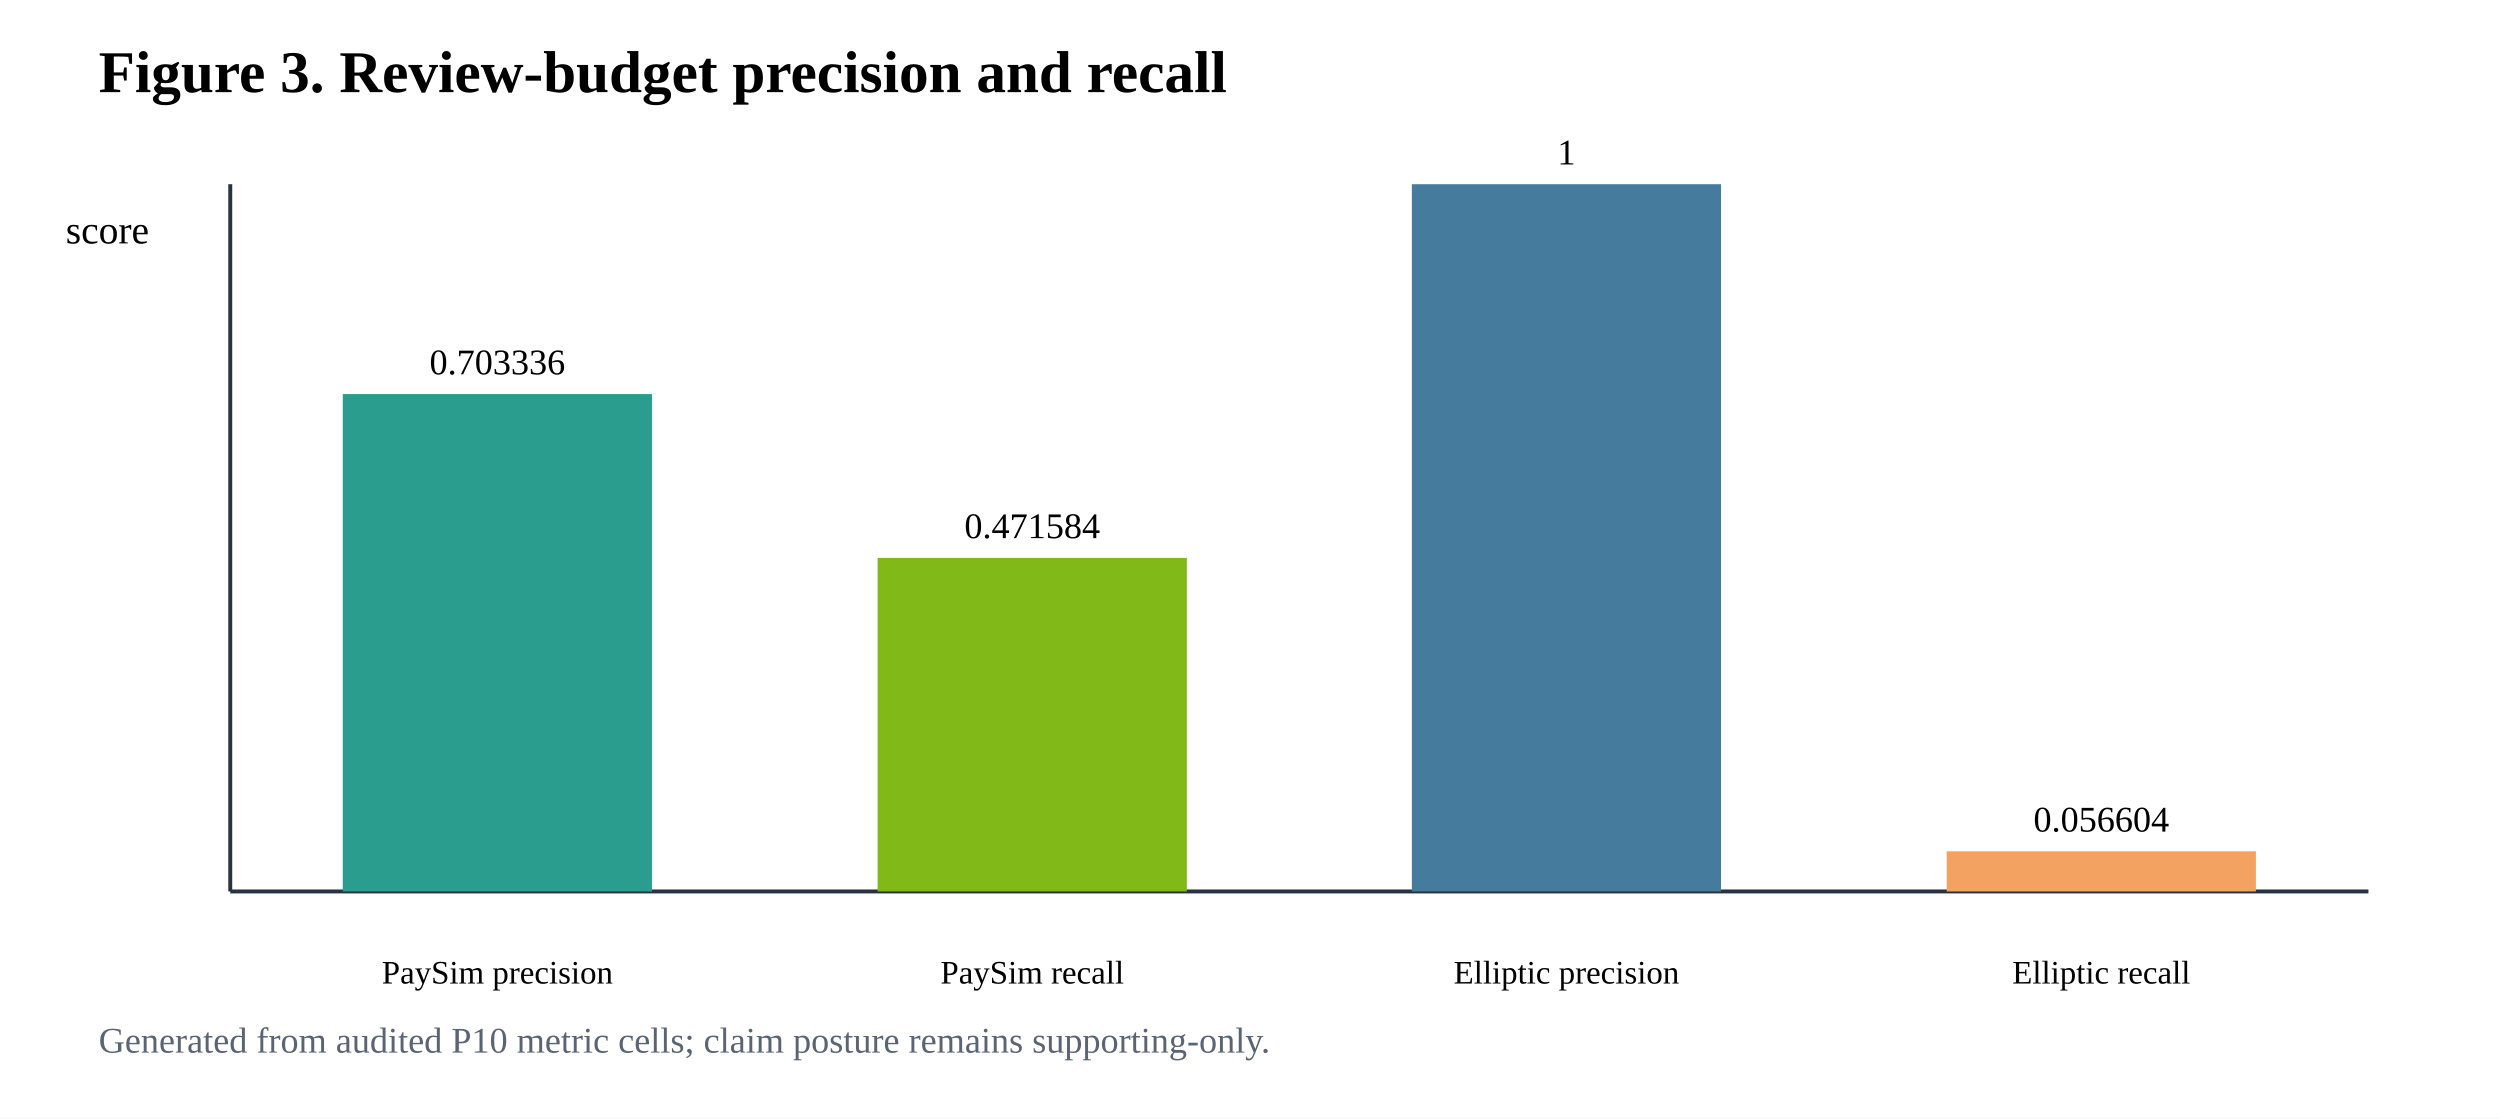
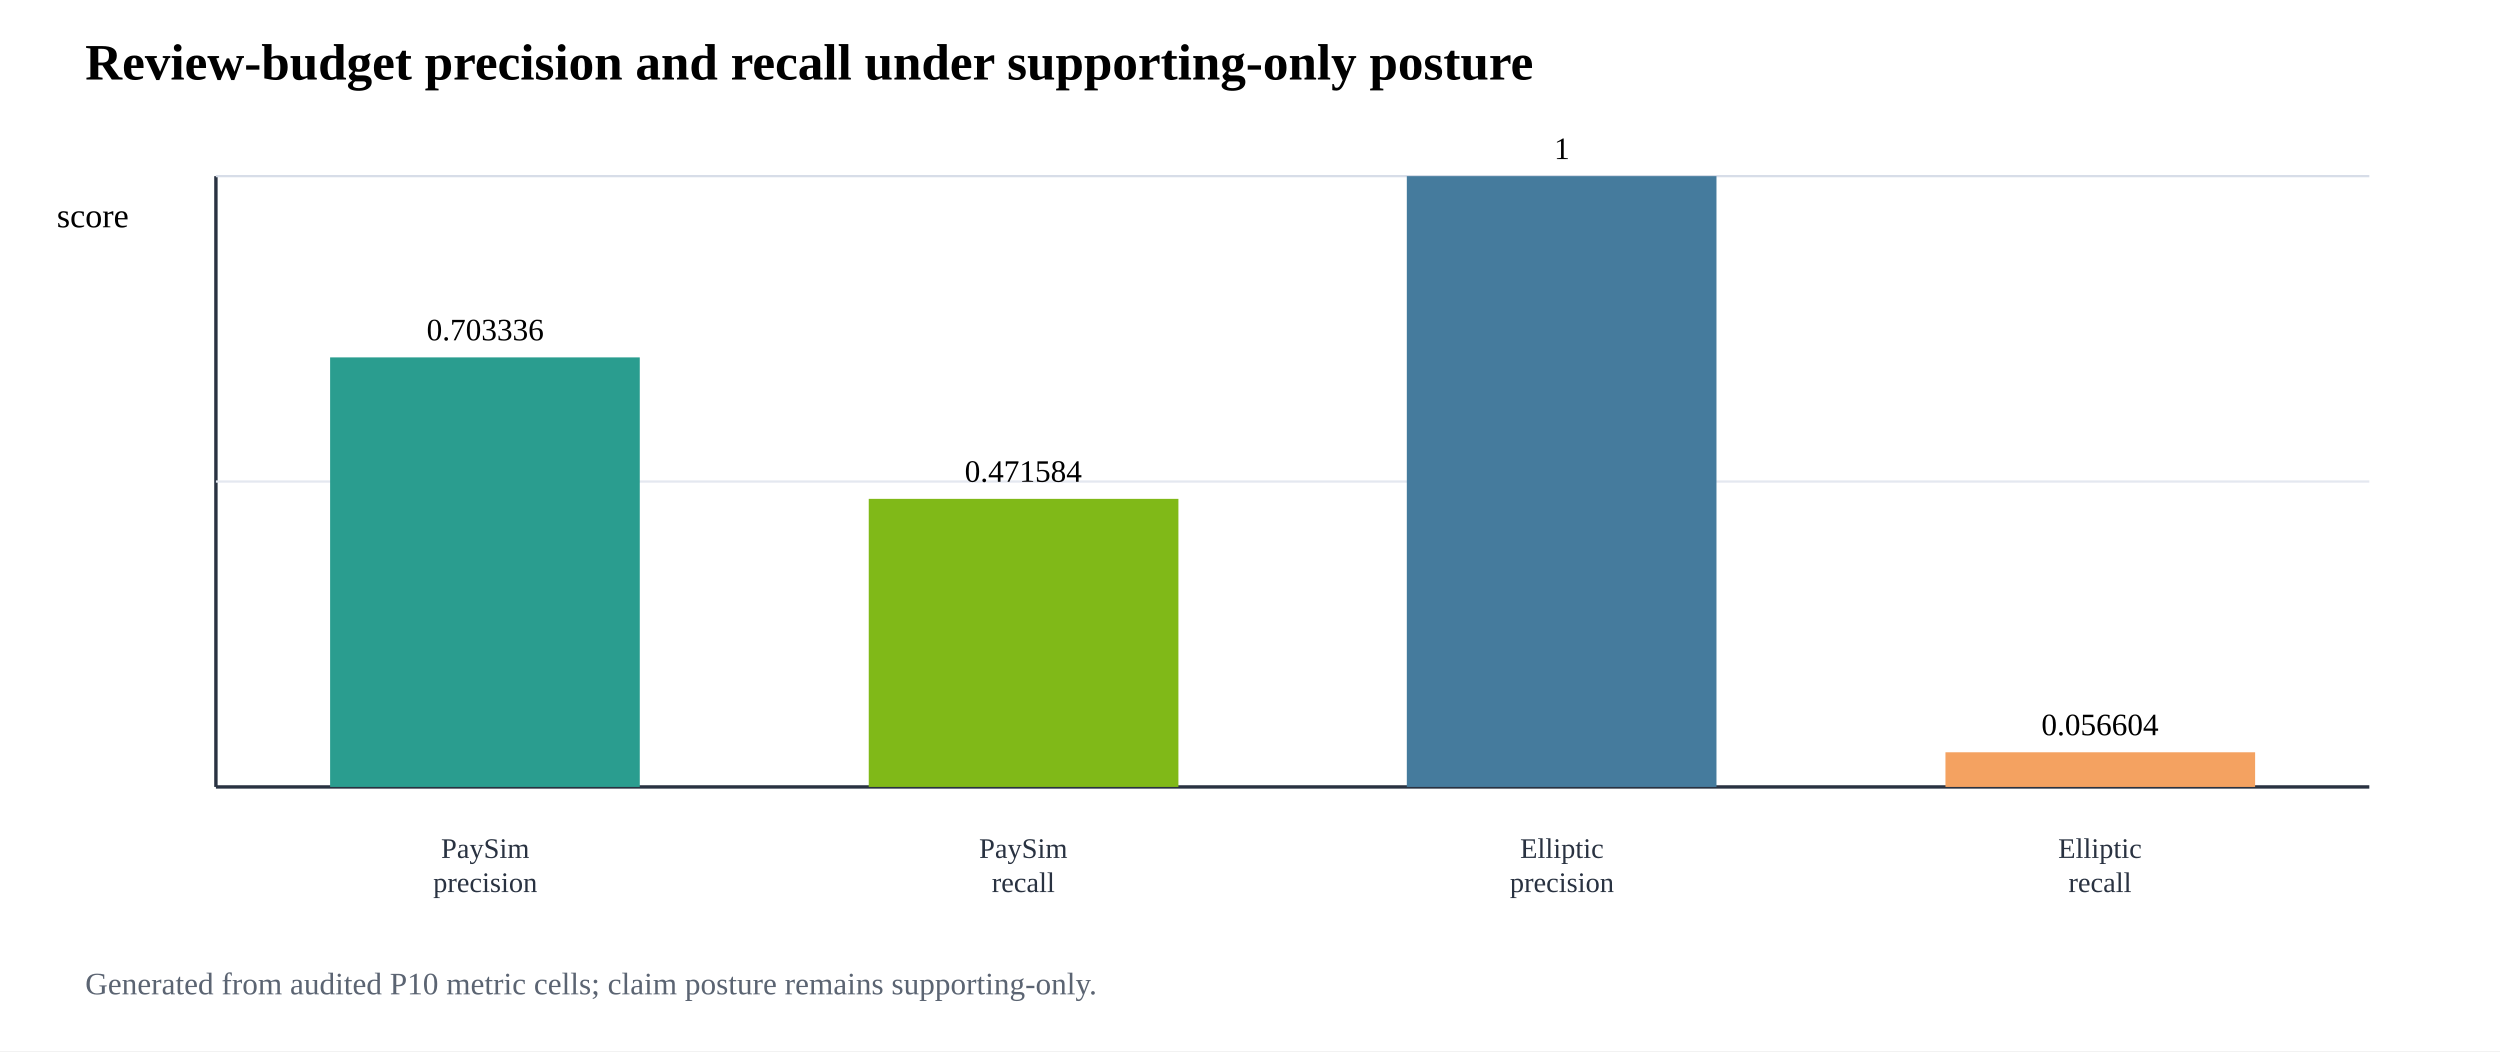
- <svg xmlns="http://www.w3.org/2000/svg" width="760" height="340" viewBox="0 0 760 340" role="img">
+ <svg xmlns="http://www.w3.org/2000/svg" width="880" height="370" viewBox="0 0 880 370" role="img">
  <rect width="100%" height="100%" fill="#ffffff" />
-   <text x="30" y="28" font-size="18" font-weight="700">Figure 3. Review-budget precision and recall</text>
-   <line x1="70" y1="271" x2="720" y2="271" stroke="#293241" stroke-width="1.2" />
-   <line x1="70" y1="56" x2="70" y2="271" stroke="#293241" stroke-width="1.2" />
-   <text x="20" y="74" font-size="12">score</text>
-   <rect x="104.2" y="119.8" width="94" height="151.2" fill="#2a9d8f" />
-   <text x="151.2" y="113.8" text-anchor="middle" font-size="11">0.703336</text>
-   <text x="151.2" y="299" text-anchor="middle" font-size="10">PaySim precision</text>
-   <rect x="266.8" y="169.6" width="94" height="101.4" fill="#80b918" />
-   <text x="313.8" y="163.6" text-anchor="middle" font-size="11">0.471584</text>
-   <text x="313.8" y="299" text-anchor="middle" font-size="10">PaySim recall</text>
-   <rect x="429.2" y="56.0" width="94" height="215.0" fill="#457b9d" />
-   <text x="476.2" y="50.0" text-anchor="middle" font-size="11">1</text>
-   <text x="476.2" y="299" text-anchor="middle" font-size="10">Elliptic precision</text>
-   <rect x="591.8" y="258.8" width="94" height="12.2" fill="#f4a261" />
-   <text x="638.8" y="252.8" text-anchor="middle" font-size="11">0.056604</text>
-   <text x="638.8" y="299" text-anchor="middle" font-size="10">Elliptic recall</text>
-   <text x="30" y="320" font-size="11" fill="#5b6472">Generated from audited P10 metric cells; claim posture remains supporting-only.</text>
+   <text x="30" y="28" font-size="18" font-weight="700">Review-budget precision and recall under supporting-only posture</text>
+   <line x1="76" y1="277" x2="834" y2="277" stroke="#293241" stroke-width="1.2" />
+   <line x1="76" y1="62" x2="76" y2="277" stroke="#293241" stroke-width="1.2" />
+   <text x="20" y="80" font-size="12">score</text>
+   <line x1="76" y1="62" x2="834" y2="62" stroke="#d7dde8" stroke-width="0.8" />
+   <line x1="76" y1="169.5" x2="834" y2="169.5" stroke="#e4e8f0" stroke-width="0.8" />
+   <rect x="116.2" y="125.8" width="109" height="151.2" fill="#2a9d8f" />
+   <text x="170.8" y="119.8" text-anchor="middle" font-size="11">0.703336</text>
+   <text x="170.8" y="302.0" text-anchor="middle" font-size="10" fill="#293241">PaySim</text>
+   <text x="170.8" y="314.0" text-anchor="middle" font-size="10" fill="#293241">precision</text>
+   <rect x="305.8" y="175.6" width="109" height="101.4" fill="#80b918" />
+   <text x="360.2" y="169.6" text-anchor="middle" font-size="11">0.471584</text>
+   <text x="360.2" y="302.0" text-anchor="middle" font-size="10" fill="#293241">PaySim</text>
+   <text x="360.2" y="314.0" text-anchor="middle" font-size="10" fill="#293241">recall</text>
+   <rect x="495.2" y="62.0" width="109" height="215.0" fill="#457b9d" />
+   <text x="549.8" y="56.0" text-anchor="middle" font-size="11">1</text>
+   <text x="549.8" y="302.0" text-anchor="middle" font-size="10" fill="#293241">Elliptic</text>
+   <text x="549.8" y="314.0" text-anchor="middle" font-size="10" fill="#293241">precision</text>
+   <rect x="684.8" y="264.8" width="109" height="12.2" fill="#f4a261" />
+   <text x="739.2" y="258.8" text-anchor="middle" font-size="11">0.056604</text>
+   <text x="739.2" y="302.0" text-anchor="middle" font-size="10" fill="#293241">Elliptic</text>
+   <text x="739.2" y="314.0" text-anchor="middle" font-size="10" fill="#293241">recall</text>
+   <text x="30" y="350" font-size="11" fill="#5b6472">Generated from audited P10 metric cells; claim posture remains supporting-only.</text>
</svg>
